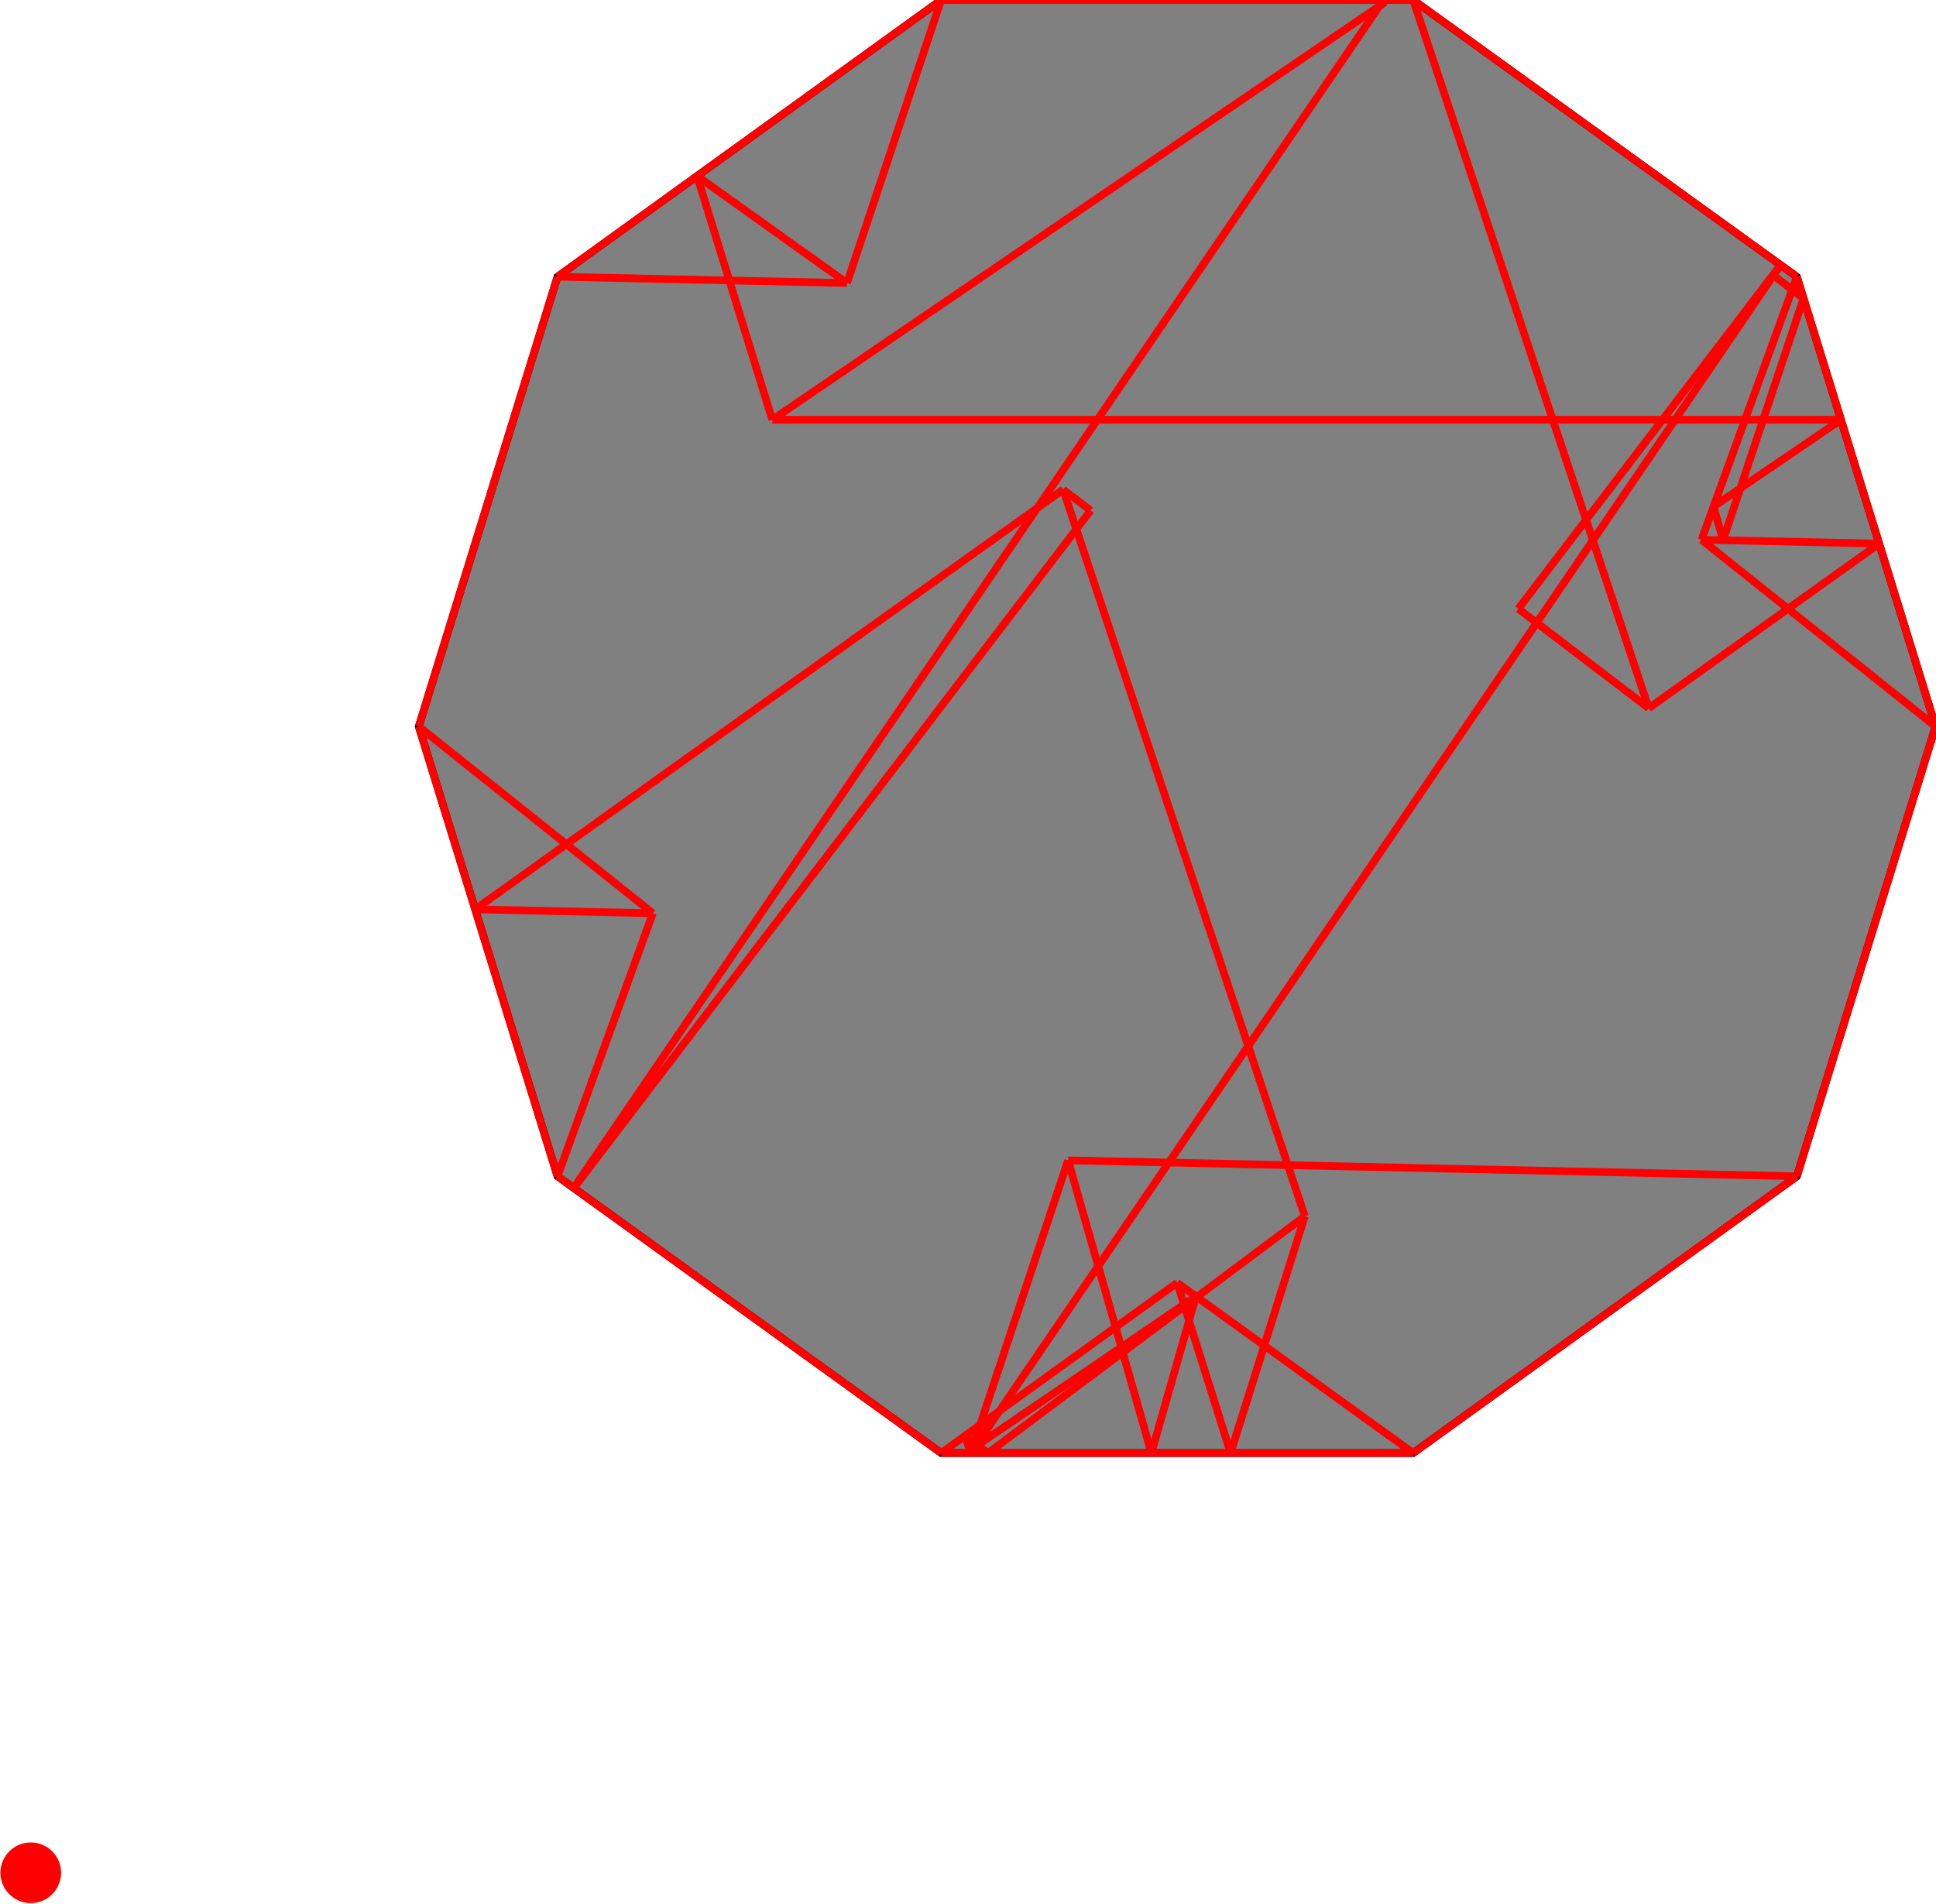
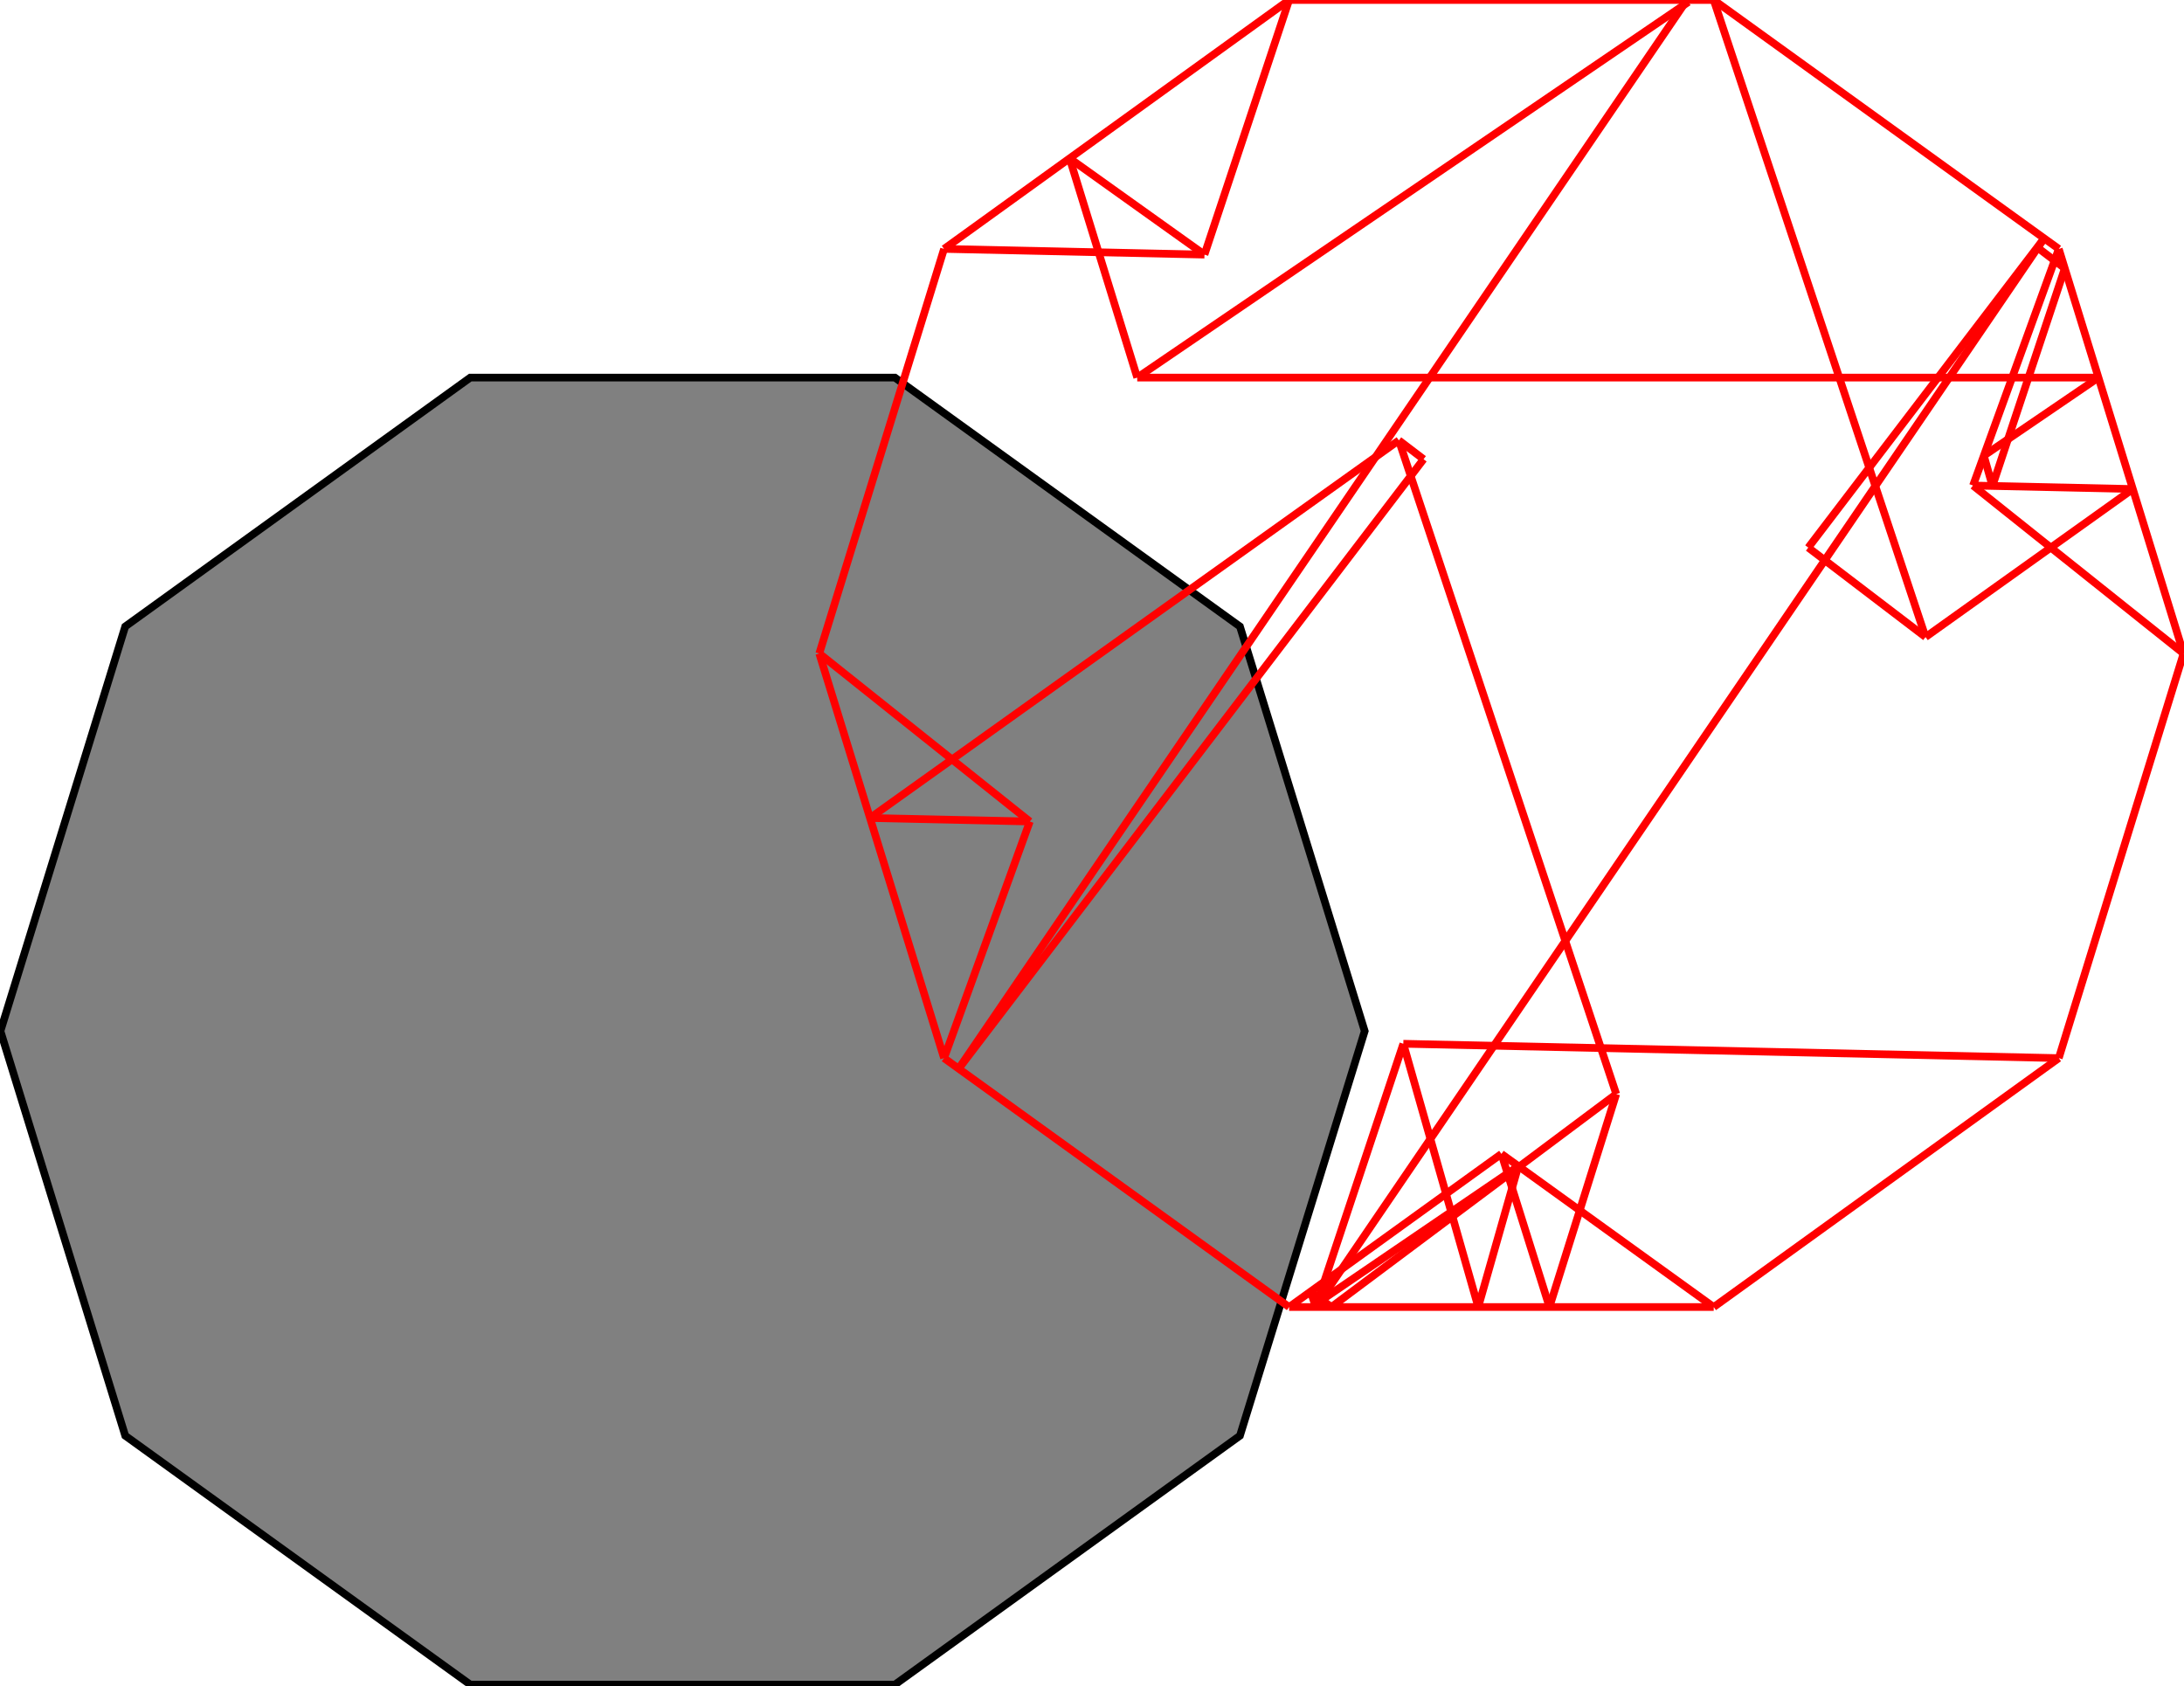
- <svg xmlns="http://www.w3.org/2000/svg" height="491.784" stroke-opacity="1" viewBox="0 0 500 492" font-size="1" width="500" stroke="rgb(0,0,0)" version="1.1">
+ <svg xmlns="http://www.w3.org/2000/svg" height="385.841" stroke-opacity="1" viewBox="0 0 500 386" font-size="1" width="500" stroke="rgb(0,0,0)" version="1.1">
  <defs />
-   <defs />
-   <g stroke-linejoin="miter" stroke-opacity="1.0" fill-opacity="1.0" stroke="rgb(0,0,0)" stroke-width="1.984" fill="rgb(128,128,128)" stroke-linecap="butt" stroke-miterlimit="10.0">
-     <path d="M 243.063,375.476 h 121.968 l 99.129,-71.504 l 35.841,-116.234 l -35.841,-116.234 l -99.129,-71.504 h -121.968 l -99.129,71.504 l -35.841,116.234 l 35.841,116.234 l 99.129,71.504 Z" />
+   <g stroke-linejoin="miter" stroke-opacity="1.0" fill-opacity="1.0" stroke="rgb(0,0,0)" stroke-width="1.757" fill="rgb(128,128,128)" stroke-linecap="butt" stroke-miterlimit="10.0">
+     <path d="M 107.609,385.841 h 97.243 l 79.033,-57.009 l 28.575,-92.671 l -28.575,-92.671 l -79.033,-57.009 h -97.243 l -79.033,57.009 l -28.575,92.671 l 28.575,92.671 l 79.033,57.009 Z" />
  </g>
-   <defs />
-   <g stroke-linejoin="miter" stroke-opacity="1.0" fill-opacity="1.0" stroke="rgb(0,0,0)" stroke-width="0.0" fill="rgb(255,0,0)" stroke-linecap="butt" stroke-miterlimit="10.0">
-     <path d="M 15.676,483.946 c 0,-4.329 -3.509,-7.838 -7.838 -7.838c -4.329,-0 -7.838,3.509 -7.838 7.838c -0,4.329 3.509,7.838 7.838 7.838c 4.329,0 7.838,-3.509 7.838 -7.838Z" />
+   <g stroke-linejoin="miter" stroke-opacity="1.0" fill-opacity="0.0" stroke="rgb(255,0,0)" stroke-width="1.757" fill="rgb(0,0,0)" stroke-linecap="butt" stroke-miterlimit="10.0">
+     <path d="M 471.425,57.009 l -79.033,-57.009 " />
  </g>
-   <defs />
-   <g stroke-linejoin="miter" stroke-opacity="1.0" fill-opacity="0.0" stroke="rgb(255,0,0)" stroke-width="1.984" fill="rgb(0,0,0)" stroke-linecap="butt" stroke-miterlimit="10.0">
-     <path d="M 464.159,71.504 l -99.129,-71.504 " />
+   <g stroke-linejoin="miter" stroke-opacity="1.0" fill-opacity="0.0" stroke="rgb(255,0,0)" stroke-width="1.757" fill="rgb(0,0,0)" stroke-linecap="butt" stroke-miterlimit="10.0">
+     <path d="M 295.149,0 h 97.243 " />
  </g>
-   <defs />
-   <g stroke-linejoin="miter" stroke-opacity="1.0" fill-opacity="0.0" stroke="rgb(255,0,0)" stroke-width="1.984" fill="rgb(0,0,0)" stroke-linecap="butt" stroke-miterlimit="10.0">
-     <path d="M 243.063,0 h 121.968 " />
+   <g stroke-linejoin="miter" stroke-opacity="1.0" fill-opacity="0.0" stroke="rgb(255,0,0)" stroke-width="1.757" fill="rgb(0,0,0)" stroke-linecap="butt" stroke-miterlimit="10.0">
+     <path d="M 472.8,61.468 l -6.303,-4.808 " />
  </g>
-   <defs />
-   <g stroke-linejoin="miter" stroke-opacity="1.0" fill-opacity="0.0" stroke="rgb(255,0,0)" stroke-width="1.984" fill="rgb(0,0,0)" stroke-linecap="butt" stroke-miterlimit="10.0">
-     <path d="M 465.884,77.097 l -7.906,-6.03 " />
+   <g stroke-linejoin="miter" stroke-opacity="1.0" fill-opacity="0.0" stroke="rgb(255,0,0)" stroke-width="1.757" fill="rgb(0,0,0)" stroke-linecap="butt" stroke-miterlimit="10.0">
+     <path d="M 500,149.68 l -48.217,-38.475 " />
  </g>
-   <defs />
-   <g stroke-linejoin="miter" stroke-opacity="1.0" fill-opacity="0.0" stroke="rgb(255,0,0)" stroke-width="1.984" fill="rgb(0,0,0)" stroke-linecap="butt" stroke-miterlimit="10.0">
-     <path d="M 500,187.738 l -60.477,-48.258 " />
+   <g stroke-linejoin="miter" stroke-opacity="1.0" fill-opacity="0.0" stroke="rgb(255,0,0)" stroke-width="1.757" fill="rgb(0,0,0)" stroke-linecap="butt" stroke-miterlimit="10.0">
+     <path d="M 275.758,58.316 l -59.643,-1.307 " />
  </g>
-   <defs />
-   <g stroke-linejoin="miter" stroke-opacity="1.0" fill-opacity="0.0" stroke="rgb(255,0,0)" stroke-width="1.984" fill="rgb(0,0,0)" stroke-linecap="butt" stroke-miterlimit="10.0">
-     <path d="M 218.742,73.143 l -74.808,-1.639 " />
+   <g stroke-linejoin="miter" stroke-opacity="1.0" fill-opacity="0.0" stroke="rgb(255,0,0)" stroke-width="1.757" fill="rgb(0,0,0)" stroke-linecap="butt" stroke-miterlimit="10.0">
+     <path d="M 440.906,145.908 l -26.857,-20.485 " />
  </g>
-   <defs />
-   <g stroke-linejoin="miter" stroke-opacity="1.0" fill-opacity="0.0" stroke="rgb(255,0,0)" stroke-width="1.984" fill="rgb(0,0,0)" stroke-linecap="butt" stroke-miterlimit="10.0">
-     <path d="M 425.881,183.007 l -33.686,-25.693 " />
+   <g stroke-linejoin="miter" stroke-opacity="1.0" fill-opacity="0.0" stroke="rgb(255,0,0)" stroke-width="1.757" fill="rgb(0,0,0)" stroke-linecap="butt" stroke-miterlimit="10.0">
+     <path d="M 260.36,86.482 h 220.153 " />
  </g>
-   <defs />
-   <g stroke-linejoin="miter" stroke-opacity="1.0" fill-opacity="0.0" stroke="rgb(255,0,0)" stroke-width="1.984" fill="rgb(0,0,0)" stroke-linecap="butt" stroke-miterlimit="10.0">
-     <path d="M 199.429,108.471 h 276.129 " />
+   <g stroke-linejoin="miter" stroke-opacity="1.0" fill-opacity="0.0" stroke="rgb(255,0,0)" stroke-width="1.757" fill="rgb(0,0,0)" stroke-linecap="butt" stroke-miterlimit="10.0">
+     <path d="M 275.758,58.316 l -30.883,-22.052 " />
  </g>
-   <defs />
-   <g stroke-linejoin="miter" stroke-opacity="1.0" fill-opacity="0.0" stroke="rgb(255,0,0)" stroke-width="1.984" fill="rgb(0,0,0)" stroke-linecap="butt" stroke-miterlimit="10.0">
-     <path d="M 218.742,73.143 l -38.735,-27.659 " />
+   <g stroke-linejoin="miter" stroke-opacity="1.0" fill-opacity="0.0" stroke="rgb(255,0,0)" stroke-width="1.757" fill="rgb(0,0,0)" stroke-linecap="butt" stroke-miterlimit="10.0">
+     <path d="M 325.938,105.173 l -5.654,-4.313 " />
  </g>
-   <defs />
-   <g stroke-linejoin="miter" stroke-opacity="1.0" fill-opacity="0.0" stroke="rgb(255,0,0)" stroke-width="1.984" fill="rgb(0,0,0)" stroke-linecap="butt" stroke-miterlimit="10.0">
-     <path d="M 281.681,131.915 l -7.092,-5.409 " />
+   <g stroke-linejoin="miter" stroke-opacity="1.0" fill-opacity="0.0" stroke="rgb(255,0,0)" stroke-width="1.757" fill="rgb(0,0,0)" stroke-linecap="butt" stroke-miterlimit="10.0">
+     <path d="M 488.383,112.006 l -36.6,-0.802 " />
  </g>
-   <defs />
-   <g stroke-linejoin="miter" stroke-opacity="1.0" fill-opacity="0.0" stroke="rgb(255,0,0)" stroke-width="1.984" fill="rgb(0,0,0)" stroke-linecap="butt" stroke-miterlimit="10.0">
-     <path d="M 485.43,140.485 l -45.906,-1.006 " />
+   <g stroke-linejoin="miter" stroke-opacity="1.0" fill-opacity="0.0" stroke="rgb(255,0,0)" stroke-width="1.757" fill="rgb(0,0,0)" stroke-linecap="butt" stroke-miterlimit="10.0">
+     <path d="M 386.587,0.459 l -0.313,-0.459 " />
  </g>
-   <defs />
-   <g stroke-linejoin="miter" stroke-opacity="1.0" fill-opacity="0.0" stroke="rgb(255,0,0)" stroke-width="1.984" fill="rgb(0,0,0)" stroke-linecap="butt" stroke-miterlimit="10.0">
-     <path d="M 357.751,0.575 l -0.392,-0.575 " />
+   <g stroke-linejoin="miter" stroke-opacity="1.0" fill-opacity="0.0" stroke="rgb(255,0,0)" stroke-width="1.757" fill="rgb(0,0,0)" stroke-linecap="butt" stroke-miterlimit="10.0">
+     <path d="M 235.757,188.155 l -36.6,-0.802 " />
  </g>
-   <defs />
-   <g stroke-linejoin="miter" stroke-opacity="1.0" fill-opacity="0.0" stroke="rgb(255,0,0)" stroke-width="1.984" fill="rgb(0,0,0)" stroke-linecap="butt" stroke-miterlimit="10.0">
-     <path d="M 168.57,235.996 l -45.906,-1.006 " />
+   <g stroke-linejoin="miter" stroke-opacity="1.0" fill-opacity="0.0" stroke="rgb(255,0,0)" stroke-width="1.757" fill="rgb(0,0,0)" stroke-linecap="butt" stroke-miterlimit="10.0">
+     <path d="M 392.392,299.36 l -48.621,-35.072 " />
  </g>
-   <defs />
-   <g stroke-linejoin="miter" stroke-opacity="1.0" fill-opacity="0.0" stroke="rgb(255,0,0)" stroke-width="1.984" fill="rgb(0,0,0)" stroke-linecap="butt" stroke-miterlimit="10.0">
-     <path d="M 365.031,375.476 l -60.984,-43.989 " />
+   <g stroke-linejoin="miter" stroke-opacity="1.0" fill-opacity="0.0" stroke="rgb(255,0,0)" stroke-width="1.757" fill="rgb(0,0,0)" stroke-linecap="butt" stroke-miterlimit="10.0">
+     <path d="M 235.757,188.155 l -48.217,-38.475 " />
  </g>
-   <defs />
-   <g stroke-linejoin="miter" stroke-opacity="1.0" fill-opacity="0.0" stroke="rgb(255,0,0)" stroke-width="1.984" fill="rgb(0,0,0)" stroke-linecap="butt" stroke-miterlimit="10.0">
-     <path d="M 168.57,235.996 l -60.477,-48.258 " />
+   <g stroke-linejoin="miter" stroke-opacity="1.0" fill-opacity="0.0" stroke="rgb(255,0,0)" stroke-width="1.757" fill="rgb(0,0,0)" stroke-linecap="butt" stroke-miterlimit="10.0">
+     <path d="M 216.115,57.009 l 79.033,-57.009 " />
  </g>
-   <defs />
-   <g stroke-linejoin="miter" stroke-opacity="1.0" fill-opacity="0.0" stroke="rgb(255,0,0)" stroke-width="1.984" fill="rgb(0,0,0)" stroke-linecap="butt" stroke-miterlimit="10.0">
-     <path d="M 143.934,71.504 l 99.129,-71.504 " />
+   <g stroke-linejoin="miter" stroke-opacity="1.0" fill-opacity="0.0" stroke="rgb(255,0,0)" stroke-width="1.757" fill="rgb(0,0,0)" stroke-linecap="butt" stroke-miterlimit="10.0">
+     <path d="M 471.425,242.351 l -150.121,-3.289 " />
  </g>
-   <defs />
-   <g stroke-linejoin="miter" stroke-opacity="1.0" fill-opacity="0.0" stroke="rgb(255,0,0)" stroke-width="1.984" fill="rgb(0,0,0)" stroke-linecap="butt" stroke-miterlimit="10.0">
-     <path d="M 464.159,303.971 l -188.291,-4.125 " />
+   <g stroke-linejoin="miter" stroke-opacity="1.0" fill-opacity="0.0" stroke="rgb(255,0,0)" stroke-width="1.757" fill="rgb(0,0,0)" stroke-linecap="butt" stroke-miterlimit="10.0">
+     <path d="M 304.825,299.36 l -4.751,-3.552 " />
  </g>
-   <defs />
-   <g stroke-linejoin="miter" stroke-opacity="1.0" fill-opacity="0.0" stroke="rgb(255,0,0)" stroke-width="1.984" fill="rgb(0,0,0)" stroke-linecap="butt" stroke-miterlimit="10.0">
-     <path d="M 255.199,375.476 l -5.959,-4.456 " />
+   <g stroke-linejoin="miter" stroke-opacity="1.0" fill-opacity="0.0" stroke="rgb(255,0,0)" stroke-width="1.757" fill="rgb(0,0,0)" stroke-linecap="butt" stroke-miterlimit="10.0">
+     <path d="M 295.149,299.36 l -79.033,-57.009 " />
  </g>
-   <defs />
-   <g stroke-linejoin="miter" stroke-opacity="1.0" fill-opacity="0.0" stroke="rgb(255,0,0)" stroke-width="1.984" fill="rgb(0,0,0)" stroke-linecap="butt" stroke-miterlimit="10.0">
-     <path d="M 243.063,375.476 l -99.129,-71.504 " />
+   <g stroke-linejoin="miter" stroke-opacity="1.0" fill-opacity="0.0" stroke="rgb(255,0,0)" stroke-width="1.757" fill="rgb(0,0,0)" stroke-linecap="butt" stroke-miterlimit="10.0">
+     <path d="M 260.36,86.482 l 126.227,-86.023 " />
  </g>
-   <defs />
-   <g stroke-linejoin="miter" stroke-opacity="1.0" fill-opacity="0.0" stroke="rgb(255,0,0)" stroke-width="1.984" fill="rgb(0,0,0)" stroke-linecap="butt" stroke-miterlimit="10.0">
-     <path d="M 199.429,108.471 l 158.321,-107.895 " />
+   <g stroke-linejoin="miter" stroke-opacity="1.0" fill-opacity="0.0" stroke="rgb(255,0,0)" stroke-width="1.757" fill="rgb(0,0,0)" stroke-linecap="butt" stroke-miterlimit="10.0">
+     <path d="M 500,149.68 l -28.575,-92.671 " />
  </g>
-   <defs />
-   <g stroke-linejoin="miter" stroke-opacity="1.0" fill-opacity="0.0" stroke="rgb(255,0,0)" stroke-width="1.984" fill="rgb(0,0,0)" stroke-linecap="butt" stroke-miterlimit="10.0">
-     <path d="M 500,187.738 l -35.841,-116.234 " />
+   <g stroke-linejoin="miter" stroke-opacity="1.0" fill-opacity="0.0" stroke="rgb(255,0,0)" stroke-width="1.757" fill="rgb(0,0,0)" stroke-linecap="butt" stroke-miterlimit="10.0">
+     <path d="M 440.906,145.908 l -48.515,-145.908 " />
  </g>
-   <defs />
-   <g stroke-linejoin="miter" stroke-opacity="1.0" fill-opacity="0.0" stroke="rgb(255,0,0)" stroke-width="1.984" fill="rgb(0,0,0)" stroke-linecap="butt" stroke-miterlimit="10.0">
-     <path d="M 425.881,183.007 l -60.85,-183.007 " />
+   <g stroke-linejoin="miter" stroke-opacity="1.0" fill-opacity="0.0" stroke="rgb(255,0,0)" stroke-width="1.757" fill="rgb(0,0,0)" stroke-linecap="butt" stroke-miterlimit="10.0">
+     <path d="M 301.265,299.36 l -0.313,-0.459 " />
  </g>
-   <defs />
-   <g stroke-linejoin="miter" stroke-opacity="1.0" fill-opacity="0.0" stroke="rgb(255,0,0)" stroke-width="1.984" fill="rgb(0,0,0)" stroke-linecap="butt" stroke-miterlimit="10.0">
-     <path d="M 250.735,375.476 l -0.392,-0.575 " />
+   <g stroke-linejoin="miter" stroke-opacity="1.0" fill-opacity="0.0" stroke="rgb(255,0,0)" stroke-width="1.757" fill="rgb(0,0,0)" stroke-linecap="butt" stroke-miterlimit="10.0">
+     <path d="M 456.23,111.302 l -1.971,-6.928 " />
  </g>
-   <defs />
-   <g stroke-linejoin="miter" stroke-opacity="1.0" fill-opacity="0.0" stroke="rgb(255,0,0)" stroke-width="1.984" fill="rgb(0,0,0)" stroke-linecap="butt" stroke-miterlimit="10.0">
-     <path d="M 445.101,139.602 l -2.472,-8.69 " />
+   <g stroke-linejoin="miter" stroke-opacity="1.0" fill-opacity="0.0" stroke="rgb(255,0,0)" stroke-width="1.757" fill="rgb(0,0,0)" stroke-linecap="butt" stroke-miterlimit="10.0">
+     <path d="M 370.066,250.58 l -49.782,-149.72 " />
  </g>
-   <defs />
-   <g stroke-linejoin="miter" stroke-opacity="1.0" fill-opacity="0.0" stroke="rgb(255,0,0)" stroke-width="1.984" fill="rgb(0,0,0)" stroke-linecap="butt" stroke-miterlimit="10.0">
-     <path d="M 337.029,314.293 l -62.44,-187.788 " />
+   <g stroke-linejoin="miter" stroke-opacity="1.0" fill-opacity="0.0" stroke="rgb(255,0,0)" stroke-width="1.757" fill="rgb(0,0,0)" stroke-linecap="butt" stroke-miterlimit="10.0">
+     <path d="M 199.157,187.353 l 121.127,-86.493 " />
  </g>
-   <defs />
-   <g stroke-linejoin="miter" stroke-opacity="1.0" fill-opacity="0.0" stroke="rgb(255,0,0)" stroke-width="1.984" fill="rgb(0,0,0)" stroke-linecap="butt" stroke-miterlimit="10.0">
-     <path d="M 122.664,234.99 l 151.925,-108.484 " />
+   <g stroke-linejoin="miter" stroke-opacity="1.0" fill-opacity="0.0" stroke="rgb(255,0,0)" stroke-width="1.757" fill="rgb(0,0,0)" stroke-linecap="butt" stroke-miterlimit="10.0">
+     <path d="M 295.149,299.36 h 97.243 " />
  </g>
-   <defs />
-   <g stroke-linejoin="miter" stroke-opacity="1.0" fill-opacity="0.0" stroke="rgb(255,0,0)" stroke-width="1.984" fill="rgb(0,0,0)" stroke-linecap="butt" stroke-miterlimit="10.0">
-     <path d="M 243.063,375.476 h 121.968 " />
+   <g stroke-linejoin="miter" stroke-opacity="1.0" fill-opacity="0.0" stroke="rgb(255,0,0)" stroke-width="1.757" fill="rgb(0,0,0)" stroke-linecap="butt" stroke-miterlimit="10.0">
+     <path d="M 354.769,299.36 l -10.999,-35.072 " />
  </g>
-   <defs />
-   <g stroke-linejoin="miter" stroke-opacity="1.0" fill-opacity="0.0" stroke="rgb(255,0,0)" stroke-width="1.984" fill="rgb(0,0,0)" stroke-linecap="butt" stroke-miterlimit="10.0">
-     <path d="M 317.842,375.476 l -13.795,-43.989 " />
+   <g stroke-linejoin="miter" stroke-opacity="1.0" fill-opacity="0.0" stroke="rgb(255,0,0)" stroke-width="1.757" fill="rgb(0,0,0)" stroke-linecap="butt" stroke-miterlimit="10.0">
+     <path d="M 260.36,86.482 l -15.485,-50.218 " />
  </g>
-   <defs />
-   <g stroke-linejoin="miter" stroke-opacity="1.0" fill-opacity="0.0" stroke="rgb(255,0,0)" stroke-width="1.984" fill="rgb(0,0,0)" stroke-linecap="butt" stroke-miterlimit="10.0">
-     <path d="M 199.429,108.471 l -19.422,-62.987 " />
+   <g stroke-linejoin="miter" stroke-opacity="1.0" fill-opacity="0.0" stroke="rgb(255,0,0)" stroke-width="1.757" fill="rgb(0,0,0)" stroke-linecap="butt" stroke-miterlimit="10.0">
+     <path d="M 338.46,299.36 l -17.156,-60.298 " />
  </g>
-   <defs />
-   <g stroke-linejoin="miter" stroke-opacity="1.0" fill-opacity="0.0" stroke="rgb(255,0,0)" stroke-width="1.984" fill="rgb(0,0,0)" stroke-linecap="butt" stroke-miterlimit="10.0">
-     <path d="M 297.386,375.476 l -21.518,-75.629 " />
+   <g stroke-linejoin="miter" stroke-opacity="1.0" fill-opacity="0.0" stroke="rgb(255,0,0)" stroke-width="1.757" fill="rgb(0,0,0)" stroke-linecap="butt" stroke-miterlimit="10.0">
+     <path d="M 301.255,299.36 l -1.181,-3.552 " />
  </g>
-   <defs />
-   <g stroke-linejoin="miter" stroke-opacity="1.0" fill-opacity="0.0" stroke="rgb(255,0,0)" stroke-width="1.984" fill="rgb(0,0,0)" stroke-linecap="butt" stroke-miterlimit="10.0">
-     <path d="M 250.721,375.476 l -1.482,-4.456 " />
+   <g stroke-linejoin="miter" stroke-opacity="1.0" fill-opacity="0.0" stroke="rgb(255,0,0)" stroke-width="1.757" fill="rgb(0,0,0)" stroke-linecap="butt" stroke-miterlimit="10.0">
+     <path d="M 216.115,242.351 l -28.575,-92.671 " />
  </g>
-   <defs />
-   <g stroke-linejoin="miter" stroke-opacity="1.0" fill-opacity="0.0" stroke="rgb(255,0,0)" stroke-width="1.984" fill="rgb(0,0,0)" stroke-linecap="butt" stroke-miterlimit="10.0">
-     <path d="M 143.934,303.971 l -35.841,-116.234 " />
+   <g stroke-linejoin="miter" stroke-opacity="1.0" fill-opacity="0.0" stroke="rgb(255,0,0)" stroke-width="1.757" fill="rgb(0,0,0)" stroke-linecap="butt" stroke-miterlimit="10.0">
+     <path d="M 454.259,104.374 l 26.254,-17.892 " />
  </g>
-   <defs />
-   <g stroke-linejoin="miter" stroke-opacity="1.0" fill-opacity="0.0" stroke="rgb(255,0,0)" stroke-width="1.984" fill="rgb(0,0,0)" stroke-linecap="butt" stroke-miterlimit="10.0">
-     <path d="M 442.628,130.912 l 32.93,-22.441 " />
+   <g stroke-linejoin="miter" stroke-opacity="1.0" fill-opacity="0.0" stroke="rgb(255,0,0)" stroke-width="1.757" fill="rgb(0,0,0)" stroke-linecap="butt" stroke-miterlimit="10.0">
+     <path d="M 440.906,145.908 l 47.477,-33.902 " />
  </g>
-   <defs />
-   <g stroke-linejoin="miter" stroke-opacity="1.0" fill-opacity="0.0" stroke="rgb(255,0,0)" stroke-width="1.984" fill="rgb(0,0,0)" stroke-linecap="butt" stroke-miterlimit="10.0">
-     <path d="M 425.881,183.007 l 59.548,-42.521 " />
+   <g stroke-linejoin="miter" stroke-opacity="1.0" fill-opacity="0.0" stroke="rgb(255,0,0)" stroke-width="1.757" fill="rgb(0,0,0)" stroke-linecap="butt" stroke-miterlimit="10.0">
+     <path d="M 187.54,149.68 l 28.575,-92.671 " />
  </g>
-   <defs />
-   <g stroke-linejoin="miter" stroke-opacity="1.0" fill-opacity="0.0" stroke="rgb(255,0,0)" stroke-width="1.984" fill="rgb(0,0,0)" stroke-linecap="butt" stroke-miterlimit="10.0">
-     <path d="M 108.093,187.738 l 35.841,-116.234 " />
+   <g stroke-linejoin="miter" stroke-opacity="1.0" fill-opacity="0.0" stroke="rgb(255,0,0)" stroke-width="1.757" fill="rgb(0,0,0)" stroke-linecap="butt" stroke-miterlimit="10.0">
+     <path d="M 219.466,244.768 l 106.472,-139.595 " />
  </g>
-   <defs />
-   <g stroke-linejoin="miter" stroke-opacity="1.0" fill-opacity="0.0" stroke="rgb(255,0,0)" stroke-width="1.984" fill="rgb(0,0,0)" stroke-linecap="butt" stroke-miterlimit="10.0">
-     <path d="M 148.137,307.003 l 133.544,-175.088 " />
+   <g stroke-linejoin="miter" stroke-opacity="1.0" fill-opacity="0.0" stroke="rgb(255,0,0)" stroke-width="1.757" fill="rgb(0,0,0)" stroke-linecap="butt" stroke-miterlimit="10.0">
+     <path d="M 219.466,244.768 l 166.808,-244.768 " />
  </g>
-   <defs />
-   <g stroke-linejoin="miter" stroke-opacity="1.0" fill-opacity="0.0" stroke="rgb(255,0,0)" stroke-width="1.984" fill="rgb(0,0,0)" stroke-linecap="butt" stroke-miterlimit="10.0">
-     <path d="M 148.137,307.003 l 209.221,-307.003 " />
+   <g stroke-linejoin="miter" stroke-opacity="1.0" fill-opacity="0.0" stroke="rgb(255,0,0)" stroke-width="1.757" fill="rgb(0,0,0)" stroke-linecap="butt" stroke-miterlimit="10.0">
+     <path d="M 275.758,58.316 l 19.39,-58.316 " />
  </g>
-   <defs />
-   <g stroke-linejoin="miter" stroke-opacity="1.0" fill-opacity="0.0" stroke="rgb(255,0,0)" stroke-width="1.984" fill="rgb(0,0,0)" stroke-linecap="butt" stroke-miterlimit="10.0">
-     <path d="M 218.742,73.143 l 24.32,-73.143 " />
+   <g stroke-linejoin="miter" stroke-opacity="1.0" fill-opacity="0.0" stroke="rgb(255,0,0)" stroke-width="1.757" fill="rgb(0,0,0)" stroke-linecap="butt" stroke-miterlimit="10.0">
+     <path d="M 216.115,242.351 l 19.642,-54.196 " />
  </g>
-   <defs />
-   <g stroke-linejoin="miter" stroke-opacity="1.0" fill-opacity="0.0" stroke="rgb(255,0,0)" stroke-width="1.984" fill="rgb(0,0,0)" stroke-linecap="butt" stroke-miterlimit="10.0">
-     <path d="M 143.934,303.971 l 24.636,-67.975 " />
+   <g stroke-linejoin="miter" stroke-opacity="1.0" fill-opacity="0.0" stroke="rgb(255,0,0)" stroke-width="1.757" fill="rgb(0,0,0)" stroke-linecap="butt" stroke-miterlimit="10.0">
+     <path d="M 300.953,298.901 l 46.69,-31.819 " />
  </g>
-   <defs />
-   <g stroke-linejoin="miter" stroke-opacity="1.0" fill-opacity="0.0" stroke="rgb(255,0,0)" stroke-width="1.984" fill="rgb(0,0,0)" stroke-linecap="butt" stroke-miterlimit="10.0">
-     <path d="M 250.343,374.9 l 58.562,-39.91 " />
+   <g stroke-linejoin="miter" stroke-opacity="1.0" fill-opacity="0.0" stroke="rgb(255,0,0)" stroke-width="1.757" fill="rgb(0,0,0)" stroke-linecap="butt" stroke-miterlimit="10.0">
+     <path d="M 295.149,299.36 l 48.621,-35.072 " />
  </g>
-   <defs />
-   <g stroke-linejoin="miter" stroke-opacity="1.0" fill-opacity="0.0" stroke="rgb(255,0,0)" stroke-width="1.984" fill="rgb(0,0,0)" stroke-linecap="butt" stroke-miterlimit="10.0">
-     <path d="M 243.063,375.476 l 60.984,-43.989 " />
+   <g stroke-linejoin="miter" stroke-opacity="1.0" fill-opacity="0.0" stroke="rgb(255,0,0)" stroke-width="1.757" fill="rgb(0,0,0)" stroke-linecap="butt" stroke-miterlimit="10.0">
+     <path d="M 304.825,299.36 l 65.242,-48.779 " />
  </g>
-   <defs />
-   <g stroke-linejoin="miter" stroke-opacity="1.0" fill-opacity="0.0" stroke="rgb(255,0,0)" stroke-width="1.984" fill="rgb(0,0,0)" stroke-linecap="butt" stroke-miterlimit="10.0">
-     <path d="M 255.199,375.476 l 81.83,-61.182 " />
+   <g stroke-linejoin="miter" stroke-opacity="1.0" fill-opacity="0.0" stroke="rgb(255,0,0)" stroke-width="1.757" fill="rgb(0,0,0)" stroke-linecap="butt" stroke-miterlimit="10.0">
+     <path d="M 301.255,299.36 l 20.049,-60.298 " />
  </g>
-   <defs />
-   <g stroke-linejoin="miter" stroke-opacity="1.0" fill-opacity="0.0" stroke="rgb(255,0,0)" stroke-width="1.984" fill="rgb(0,0,0)" stroke-linecap="butt" stroke-miterlimit="10.0">
-     <path d="M 250.721,375.476 l 25.147,-75.629 " />
+   <g stroke-linejoin="miter" stroke-opacity="1.0" fill-opacity="0.0" stroke="rgb(255,0,0)" stroke-width="1.757" fill="rgb(0,0,0)" stroke-linecap="butt" stroke-miterlimit="10.0">
+     <path d="M 414.049,125.423 l 54.025,-70.832 " />
  </g>
-   <defs />
-   <g stroke-linejoin="miter" stroke-opacity="1.0" fill-opacity="0.0" stroke="rgb(255,0,0)" stroke-width="1.984" fill="rgb(0,0,0)" stroke-linecap="butt" stroke-miterlimit="10.0">
-     <path d="M 392.195,157.314 l 67.761,-88.841 " />
+   <g stroke-linejoin="miter" stroke-opacity="1.0" fill-opacity="0.0" stroke="rgb(255,0,0)" stroke-width="1.757" fill="rgb(0,0,0)" stroke-linecap="butt" stroke-miterlimit="10.0">
+     <path d="M 338.46,299.36 l 9.184,-32.278 " />
  </g>
-   <defs />
-   <g stroke-linejoin="miter" stroke-opacity="1.0" fill-opacity="0.0" stroke="rgb(255,0,0)" stroke-width="1.984" fill="rgb(0,0,0)" stroke-linecap="butt" stroke-miterlimit="10.0">
-     <path d="M 297.386,375.476 l 11.519,-40.485 " />
+   <g stroke-linejoin="miter" stroke-opacity="1.0" fill-opacity="0.0" stroke="rgb(255,0,0)" stroke-width="1.757" fill="rgb(0,0,0)" stroke-linecap="butt" stroke-miterlimit="10.0">
+     <path d="M 301.265,299.36 l 166.808,-244.768 " />
  </g>
-   <defs />
-   <g stroke-linejoin="miter" stroke-opacity="1.0" fill-opacity="0.0" stroke="rgb(255,0,0)" stroke-width="1.984" fill="rgb(0,0,0)" stroke-linecap="butt" stroke-miterlimit="10.0">
-     <path d="M 250.735,375.476 l 209.221,-307.003 " />
+   <g stroke-linejoin="miter" stroke-opacity="1.0" fill-opacity="0.0" stroke="rgb(255,0,0)" stroke-width="1.757" fill="rgb(0,0,0)" stroke-linecap="butt" stroke-miterlimit="10.0">
+     <path d="M 354.769,299.36 l 15.297,-48.779 " />
  </g>
-   <defs />
-   <g stroke-linejoin="miter" stroke-opacity="1.0" fill-opacity="0.0" stroke="rgb(255,0,0)" stroke-width="1.984" fill="rgb(0,0,0)" stroke-linecap="butt" stroke-miterlimit="10.0">
-     <path d="M 317.842,375.476 l 19.187,-61.182 " />
+   <g stroke-linejoin="miter" stroke-opacity="1.0" fill-opacity="0.0" stroke="rgb(255,0,0)" stroke-width="1.757" fill="rgb(0,0,0)" stroke-linecap="butt" stroke-miterlimit="10.0">
+     <path d="M 456.23,111.302 l 16.57,-49.834 " />
  </g>
-   <defs />
-   <g stroke-linejoin="miter" stroke-opacity="1.0" fill-opacity="0.0" stroke="rgb(255,0,0)" stroke-width="1.984" fill="rgb(0,0,0)" stroke-linecap="butt" stroke-miterlimit="10.0">
-     <path d="M 445.101,139.602 l 20.783,-62.505 " />
+   <g stroke-linejoin="miter" stroke-opacity="1.0" fill-opacity="0.0" stroke="rgb(255,0,0)" stroke-width="1.757" fill="rgb(0,0,0)" stroke-linecap="butt" stroke-miterlimit="10.0">
+     <path d="M 392.392,299.36 l 79.033,-57.009 " />
  </g>
-   <defs />
-   <g stroke-linejoin="miter" stroke-opacity="1.0" fill-opacity="0.0" stroke="rgb(255,0,0)" stroke-width="1.984" fill="rgb(0,0,0)" stroke-linecap="butt" stroke-miterlimit="10.0">
-     <path d="M 365.031,375.476 l 99.129,-71.504 " />
+   <g stroke-linejoin="miter" stroke-opacity="1.0" fill-opacity="0.0" stroke="rgb(255,0,0)" stroke-width="1.757" fill="rgb(0,0,0)" stroke-linecap="butt" stroke-miterlimit="10.0">
+     <path d="M 451.783,111.204 l 19.642,-54.196 " />
  </g>
-   <defs />
-   <g stroke-linejoin="miter" stroke-opacity="1.0" fill-opacity="0.0" stroke="rgb(255,0,0)" stroke-width="1.984" fill="rgb(0,0,0)" stroke-linecap="butt" stroke-miterlimit="10.0">
-     <path d="M 439.523,139.48 l 24.636,-67.975 " />
-   </g>
-   <defs />
-   <g stroke-linejoin="miter" stroke-opacity="1.0" fill-opacity="0.0" stroke="rgb(255,0,0)" stroke-width="1.984" fill="rgb(0,0,0)" stroke-linecap="butt" stroke-miterlimit="10.0">
-     <path d="M 464.159,303.971 l 35.841,-116.234 " />
+   <g stroke-linejoin="miter" stroke-opacity="1.0" fill-opacity="0.0" stroke="rgb(255,0,0)" stroke-width="1.757" fill="rgb(0,0,0)" stroke-linecap="butt" stroke-miterlimit="10.0">
+     <path d="M 471.425,242.351 l 28.575,-92.671 " />
  </g>
</svg>
